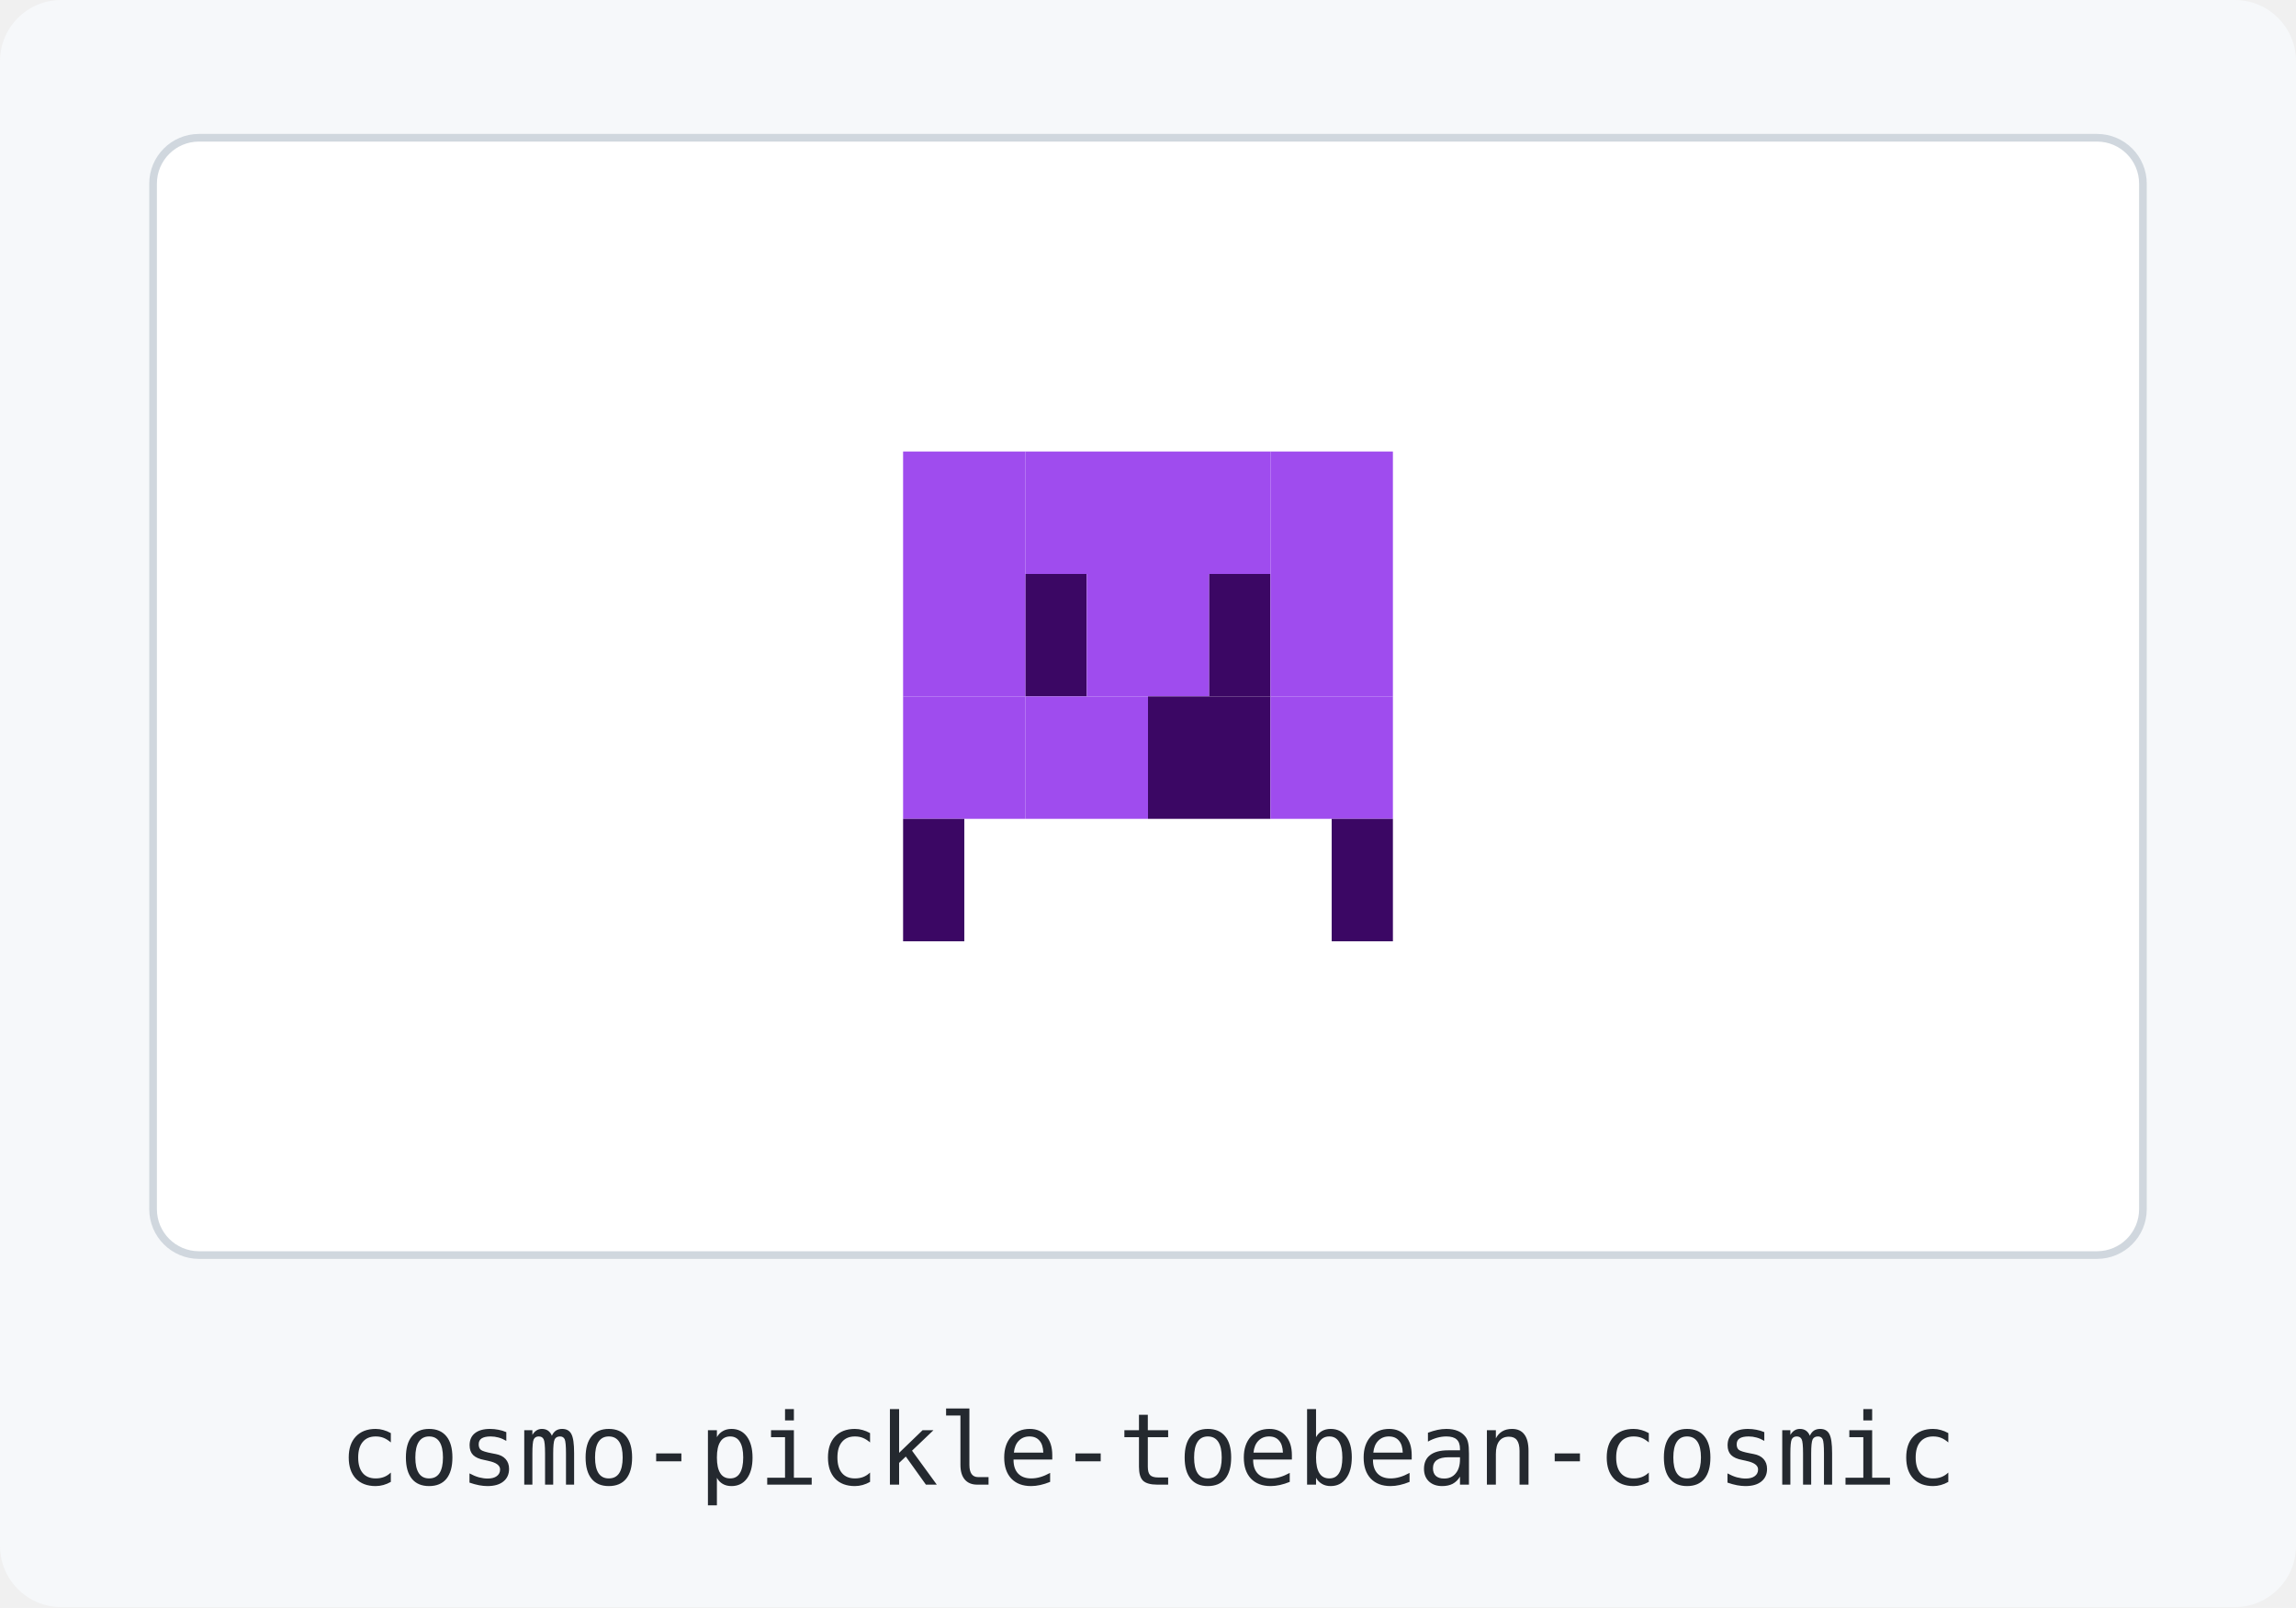
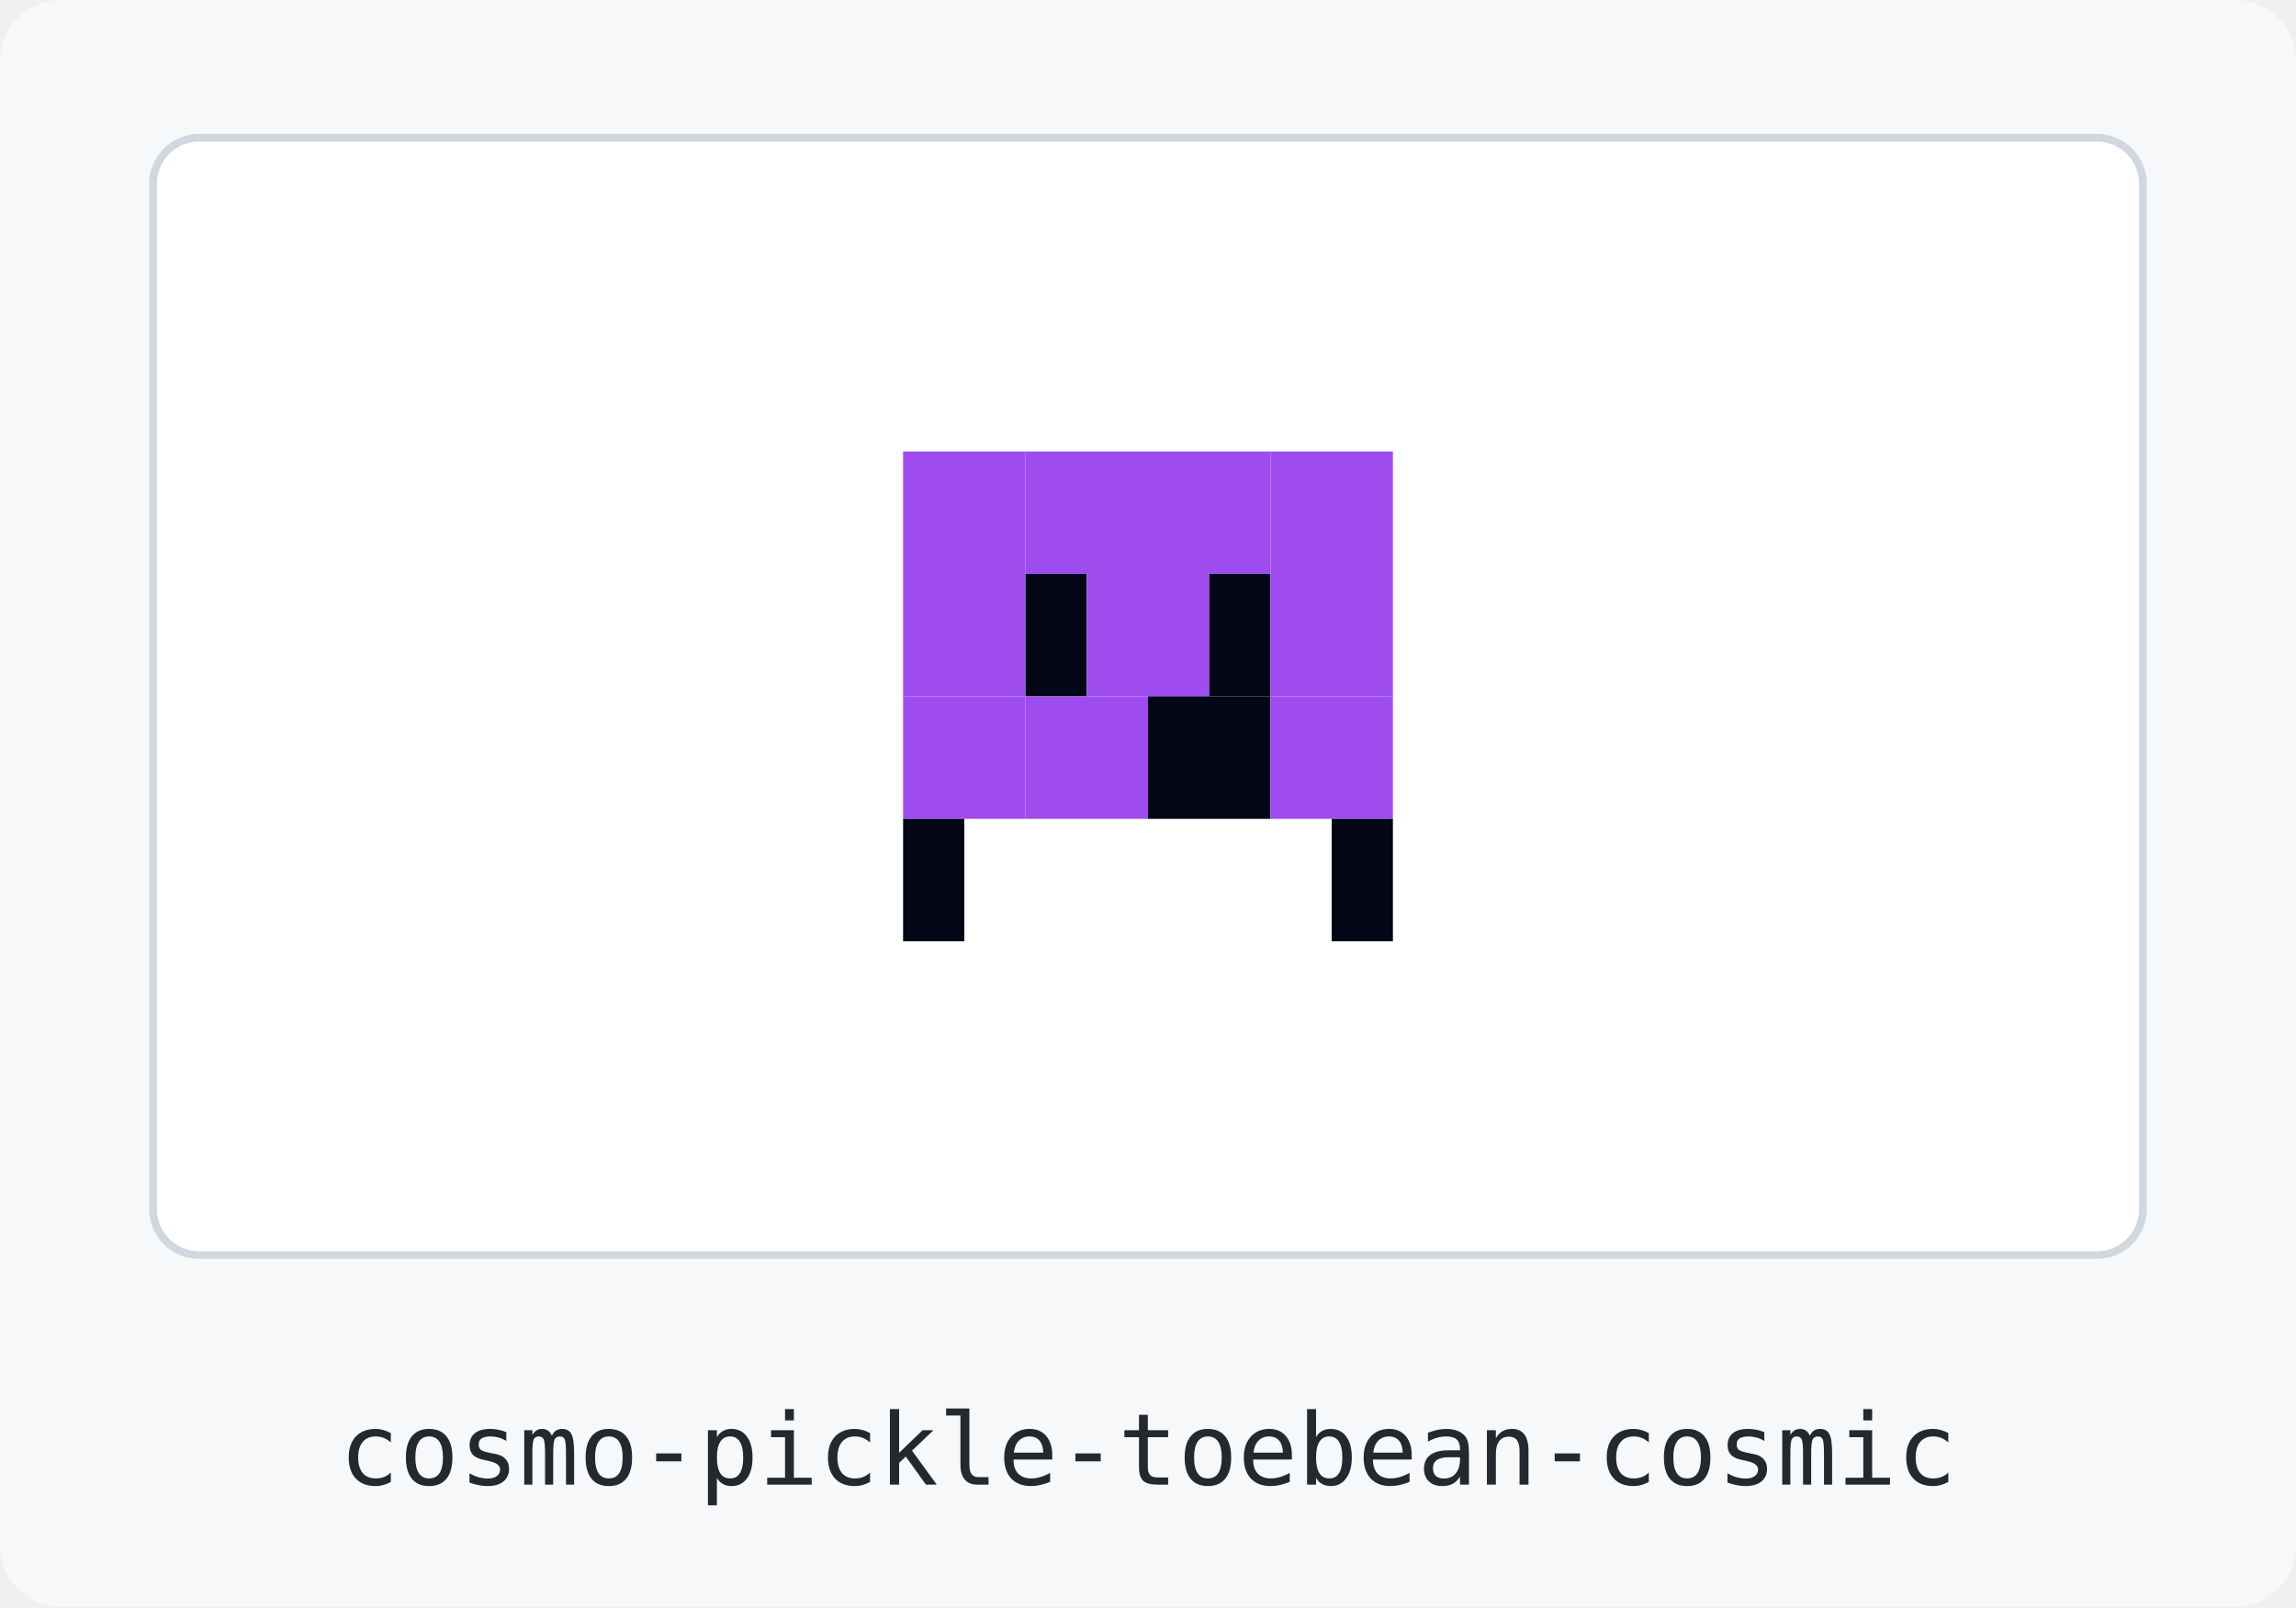
<svg xmlns="http://www.w3.org/2000/svg" width="300" height="210" viewBox="0 0 300 210" role="img" aria-label="cosmo-pickle-toebean-cosmic clingon">
  <rect width="300" height="210" rx="8" fill="#f6f8fa" />
  <rect x="20" y="18" width="260" height="146" rx="6" fill="#ffffff" stroke="#d0d7de" />
  <rect x="118" y="59" width="16" height="16" fill="#9f4cee" />
  <rect x="134" y="59" width="16" height="16" fill="#9f4cee" />
  <rect x="150" y="59" width="16" height="16" fill="#9f4cee" />
  <rect x="166" y="59" width="16" height="16" fill="#9f4cee" />
  <rect x="118" y="75" width="16" height="16" fill="#9f4cee" />
-   <rect x="134" y="75" width="8" height="16" fill="#3b0764" />
+   <rect x="134" y="75" width="8" height="16" fill="#020617" />
  <rect x="142" y="75" width="8" height="16" fill="#9f4cee" />
  <rect x="150" y="75" width="8" height="16" fill="#9f4cee" />
-   <rect x="158" y="75" width="8" height="16" fill="#3b0764" />
+   <rect x="158" y="75" width="8" height="16" fill="#020617" />
  <rect x="166" y="75" width="16" height="16" fill="#9f4cee" />
  <rect x="118" y="91" width="16" height="16" fill="#9f4cee" />
  <rect x="134" y="91" width="16" height="16" fill="#9f4cee" />
-   <rect x="150" y="91" width="16" height="16" fill="#3b0764" />
+   <rect x="150" y="91" width="16" height="16" fill="#020617" />
  <rect x="166" y="91" width="16" height="16" fill="#9f4cee" />
-   <rect x="118" y="107" width="8" height="16" fill="#3b0764" />
-   <rect x="174" y="107" width="8" height="16" fill="#3b0764" />
+   <rect x="118" y="107" width="8" height="16" fill="#020617" />
+   <rect x="174" y="107" width="8" height="16" fill="#020617" />
  <text x="150" y="194" text-anchor="middle" font-family="ui-monospace, SFMono-Regular, Menlo, Consolas, monospace" font-size="13" font-weight="400" fill="#24292f">cosmo-pickle-toebean-cosmic</text>
</svg>
